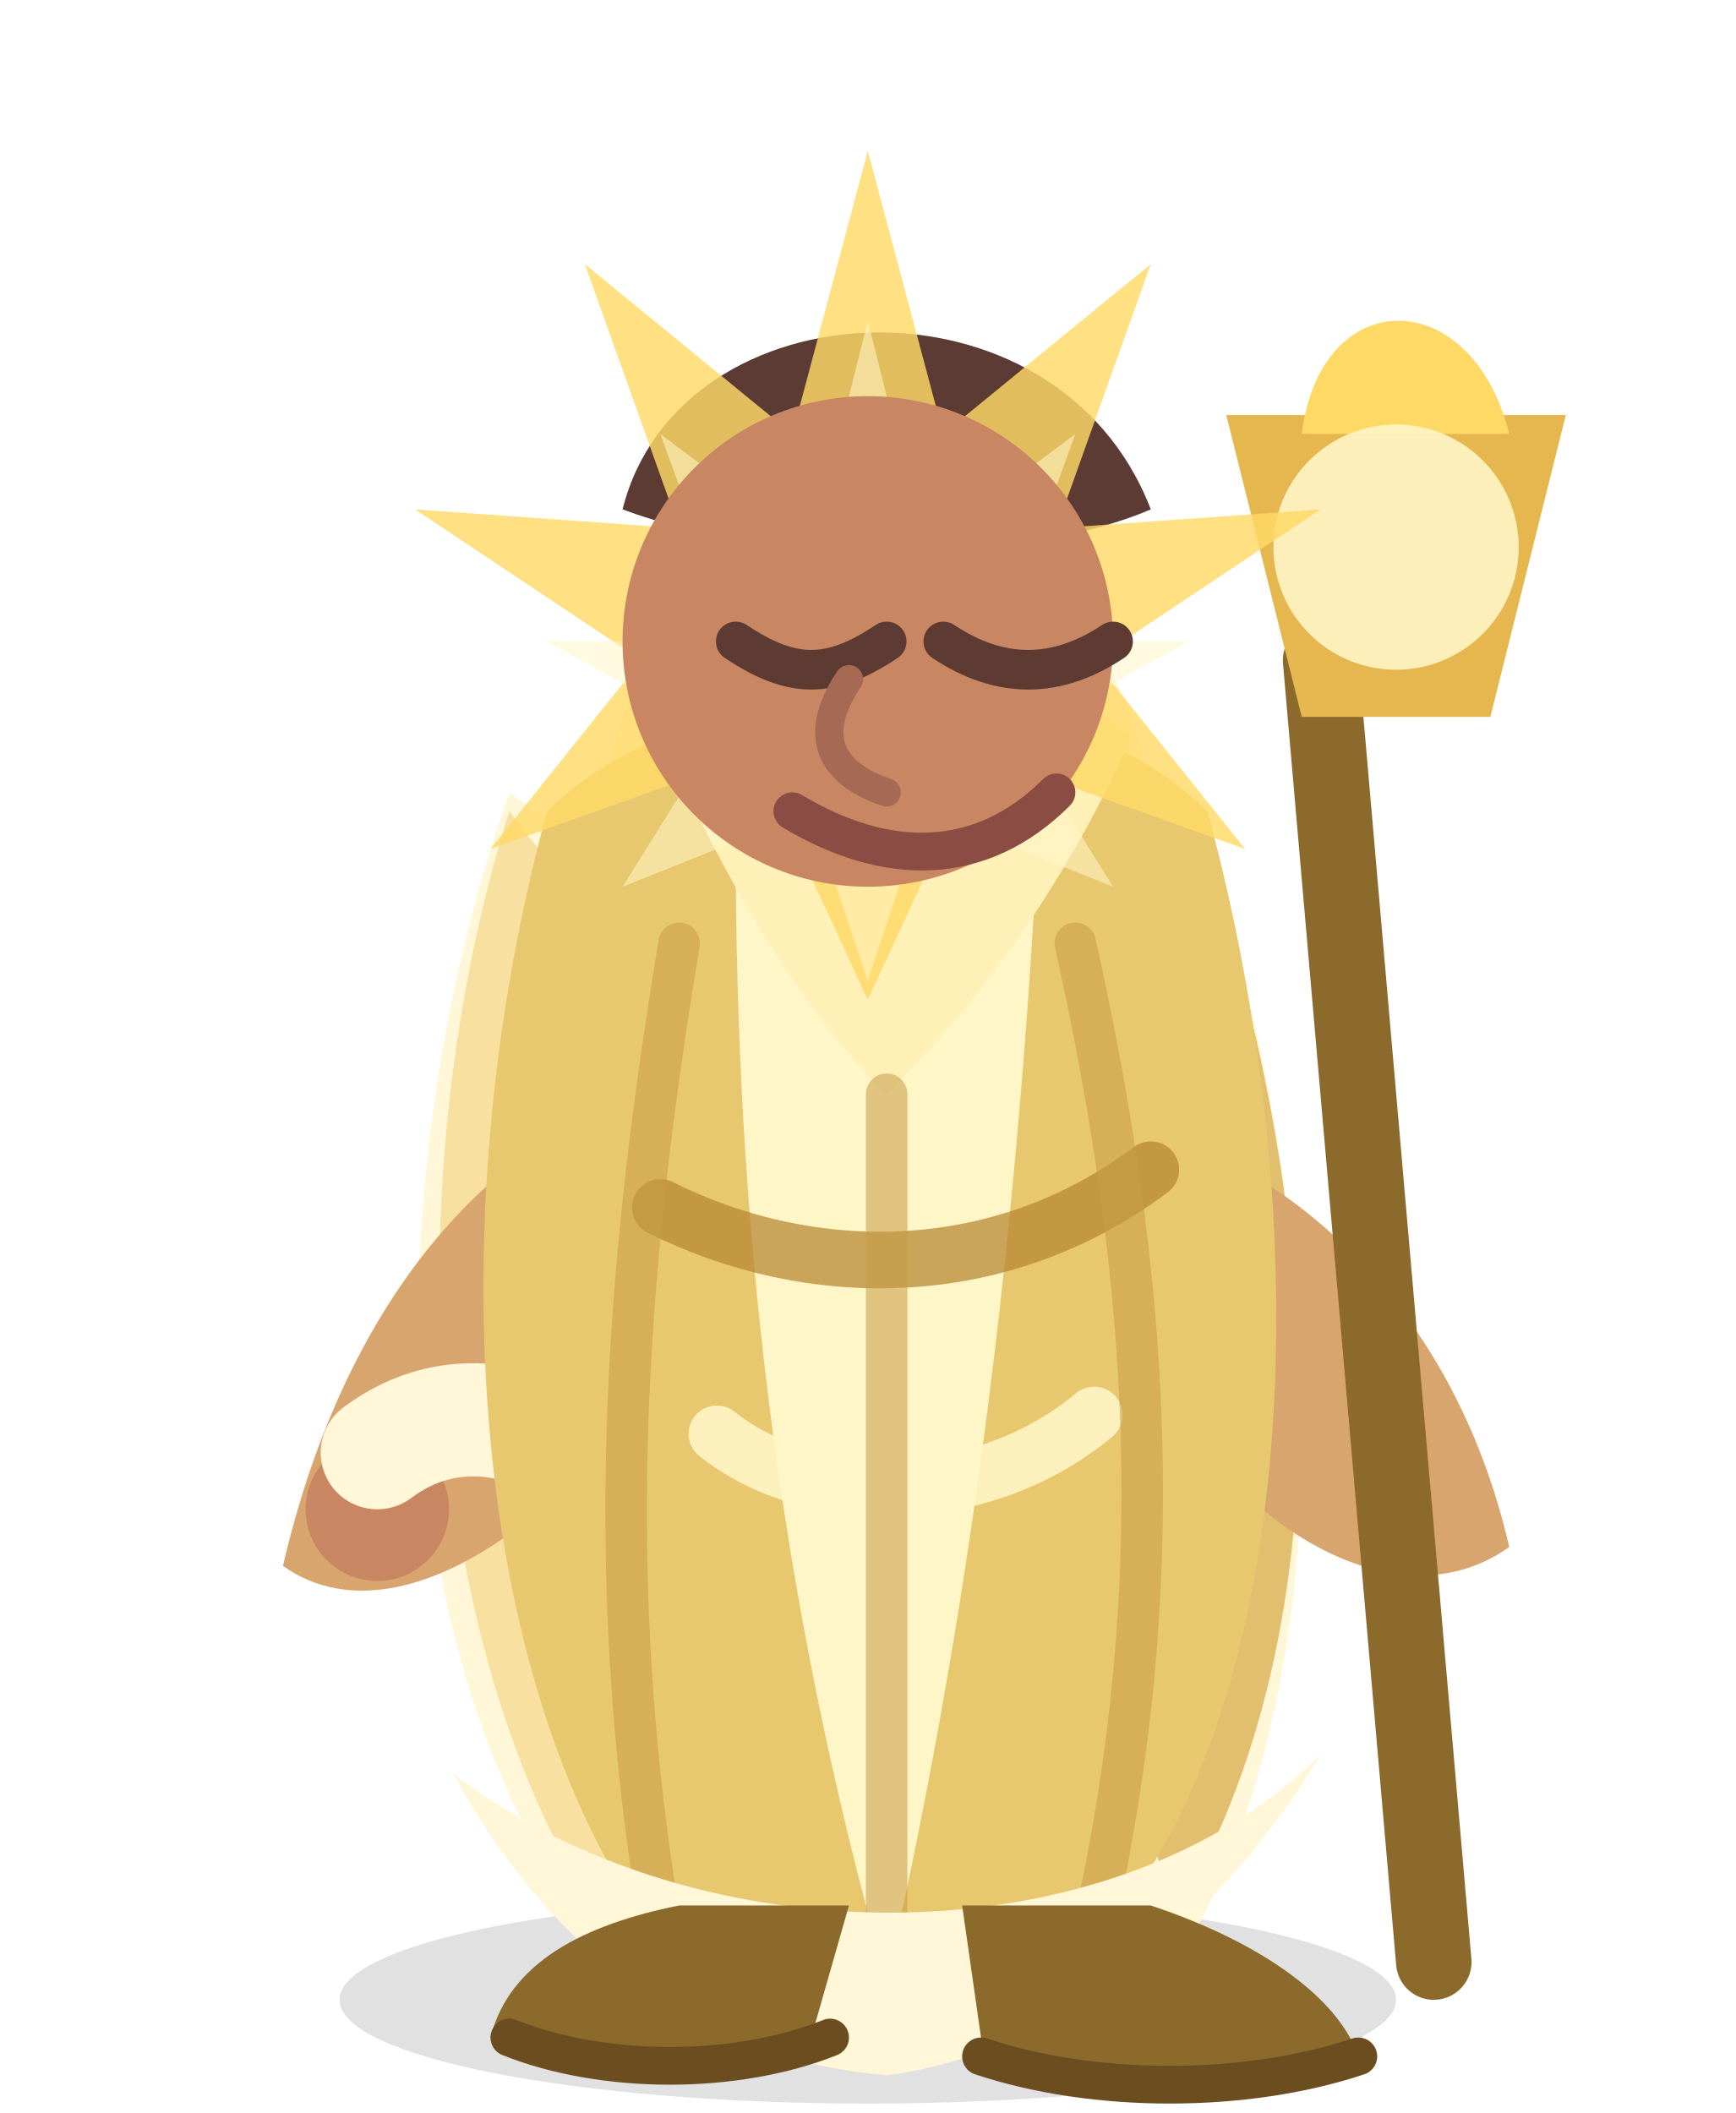
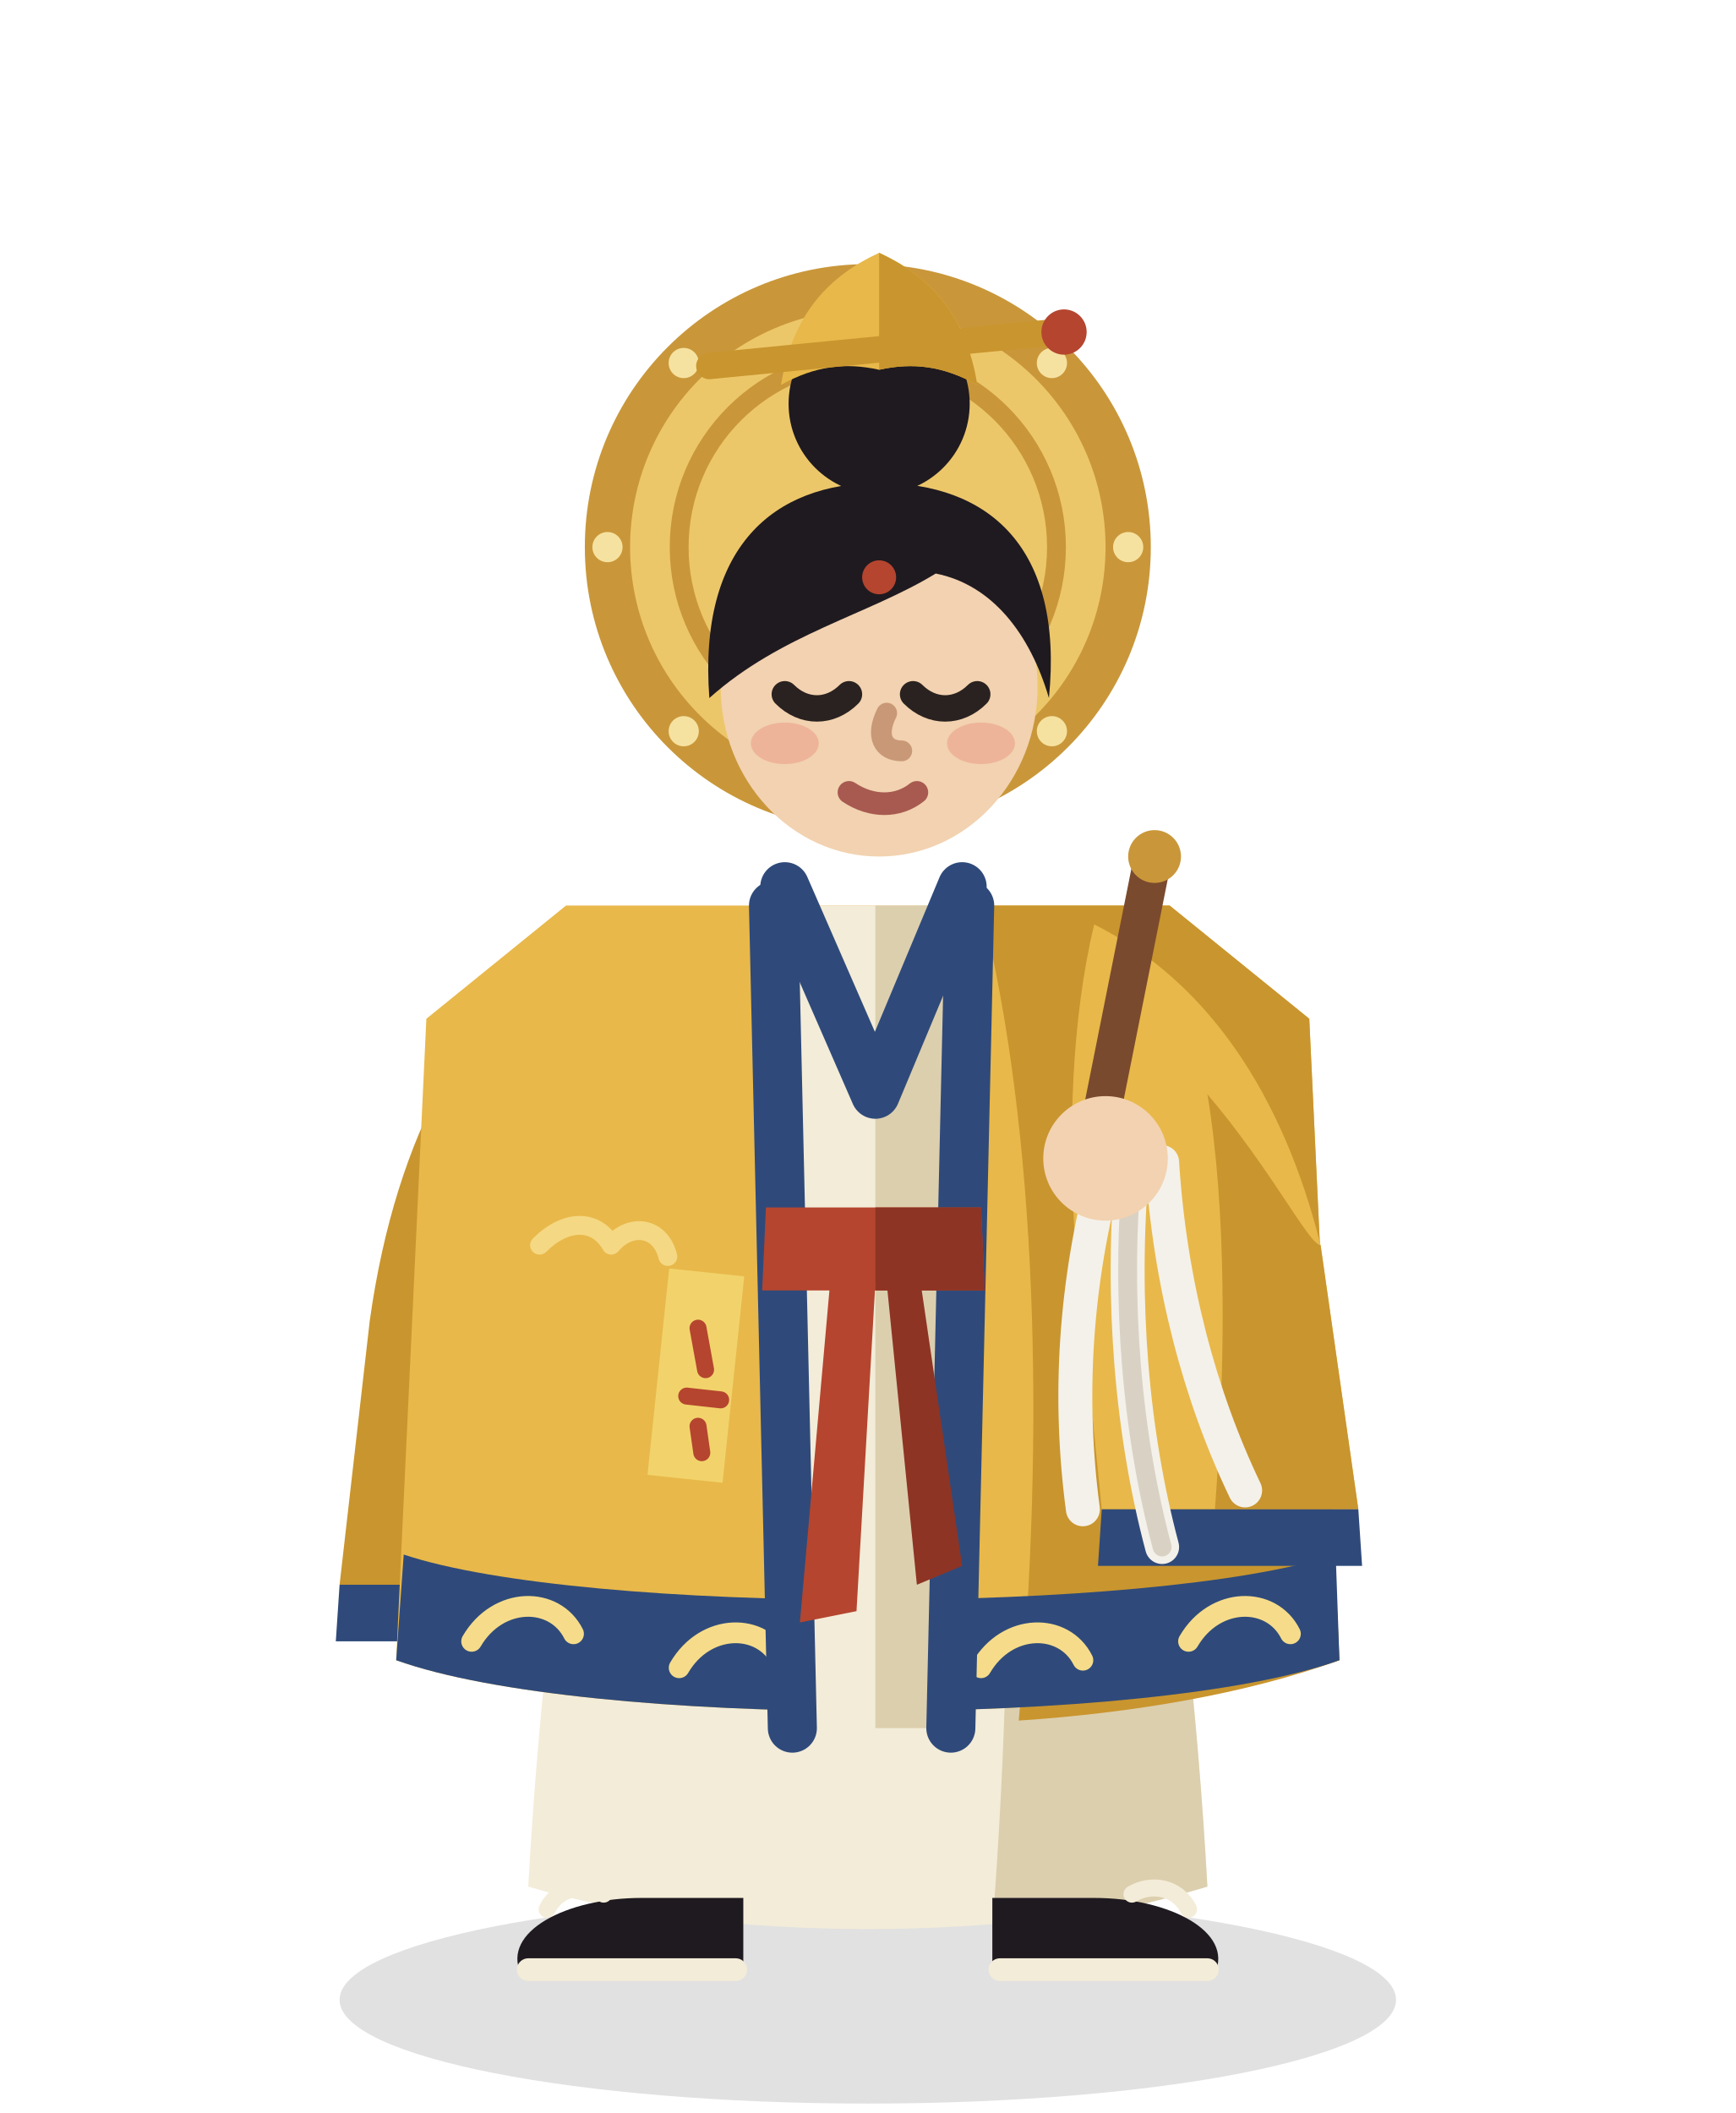
<svg xmlns="http://www.w3.org/2000/svg" width="92" height="112" viewBox="0 0 92 112">
-   <style>.body,.robe,.robeHem,.head,.hatHair,.staffArm,.offArm,.staff,.capeScarf,.familiar{transform-box:view-box}.body,.robe{transform-origin:46px 102px;animation:bodyBreathe 2.8s ease-in-out infinite}.head{transform-origin:46px 40px;animation:headNod 3.4s ease-in-out infinite}.hatHair{transform-origin:46px 28px;animation:hatSway 2.7s ease-in-out infinite}.staffArm,.staff{transform-origin:64px 62px;animation:staffIdle 2.4s ease-in-out infinite}.offArm{transform-origin:31px 61px;animation:offIdle 2.9s ease-in-out infinite}.capeScarf{transform-origin:44px 62px;animation:capeIdle 2s ease-in-out infinite}.familiar{transform-origin:20px 86px;animation:familiarBob 1.6s ease-in-out infinite}@keyframes bodyBreathe{0%,100%{transform:translateY(0) scale(1)}50%{transform:translateY(-1px) scale(1.015,.985)}}@keyframes headNod{0%,100%{transform:rotate(-1deg)}50%{transform:rotate(1.5deg) translateY(-.5px)}}@keyframes hatSway{0%,100%{transform:rotate(-2deg)}50%{transform:rotate(2deg)}}@keyframes staffIdle{0%,100%{transform:rotate(-2deg)}50%{transform:rotate(3deg)}}@keyframes offIdle{0%,100%{transform:rotate(1deg)}50%{transform:rotate(-3deg)}}@keyframes capeIdle{0%,100%{transform:skewX(-2deg)}50%{transform:skewX(3deg)}}@keyframes familiarBob{0%,100%{transform:translateY(0) rotate(-2deg)}50%{transform:translateY(-2px) rotate(3deg)}}@media (prefers-reduced-motion: reduce){.body,.robe,.robeHem,.head,.hatHair,.staffArm,.offArm,.staff,.capeScarf,.familiar{animation:none}}</style>
+   <style>.bd,.hd,.hl,.ar,.wh{transform-box:view-box}.bd{transform-origin:46px 104px;animation:bdK 3.2s ease-in-out infinite}@keyframes bdK{0%,100%{transform:scale(1,1)}50%{transform:scale(1.012,.986)}}.hd{transform-origin:46px 46px;animation:hdK 3.8s ease-in-out infinite}@keyframes hdK{0%,100%{transform:rotate(-1.2deg)}50%{transform:rotate(1.4deg) translateY(-.4px)}}.hl{transform-origin:46px 29px;animation:hlK 6s ease-in-out infinite}@keyframes hlK{0%,100%{transform:rotate(0) scale(1)}50%{transform:rotate(22deg) scale(1.03)}}.ar{transform-origin:58px 52px;animation:arK 3.2s ease-in-out infinite}@keyframes arK{0%,100%{transform:rotate(0)}50%{transform:rotate(-2deg)}}.wh{transform-origin:59px 62px;animation:whK 2.4s ease-in-out infinite}@keyframes whK{0%,100%{transform:rotate(1deg)}50%{transform:rotate(-3deg)}}@media (prefers-reduced-motion: reduce){.bd,.hd,.hl,.ar,.wh{animation:none}}</style>
  <ellipse cx="46" cy="106" rx="28" ry="5.5" fill="#000000" opacity="0.12" />
-   <g class="capeScarf">
-     <path d="M27 42C20 62 20 87 31 102C38 108 54 110 63 103C72 87 70 62 63 42C54 50 37 50 27 42Z" fill="#fff7d7" />
-     <path d="M27 43C32 50 39 54 46 54C39 68 34 84 32 102C22 87 21 62 27 43Z" fill="#f7e0a0" />
-     <path d="M63 43C59 51 52 54 46 54C54 68 59 84 62 102C72 86 70 62 63 43Z" fill="#d7a945" opacity="0.72" />
+   <g class="hl">
+     <circle cx="46" cy="29" r="15" fill="#c9973a" />
+     <circle cx="46" cy="29" r="12.6" fill="#ecc76a" />
+     <circle cx="59.8" cy="29" r="0.8" fill="#f6e2a0" />
+     <circle cx="55.758" cy="38.758" r="0.8" fill="#f6e2a0" />
+     <circle cx="46" cy="42.8" r="0.8" fill="#f6e2a0" />
+     <circle cx="36.242" cy="38.758" r="0.8" fill="#f6e2a0" />
+     <circle cx="32.2" cy="29" r="0.8" fill="#f6e2a0" />
+     <circle cx="36.242" cy="19.242" r="0.8" fill="#f6e2a0" />
+     <circle cx="46" cy="15.2" r="0.8" fill="#f6e2a0" />
+     <circle cx="55.758" cy="19.242" r="0.8" fill="#f6e2a0" />
+     <circle cx="46" cy="29" r="10" fill="none" stroke="#c9973a" stroke-width="1" />
  </g>
-   <g class="staffArm staff">
-     <path d="M58 59C68 61 77 69 80 82C73 87 62 79 58 66Z" fill="#d9a56e" />
-     <path d="M70 35L76 104" stroke="#8b6a2c" stroke-width="4" stroke-linecap="round" />
-     <g class="familiar">
-       <path d="M65 22H83L79 38H69Z" fill="#e7b74f" />
-       <path d="M69 23C70 15 78 15 80 23Z" fill="#ffd966" />
-       <circle cx="74" cy="29" r="6.5" fill="#fff6c8" opacity="0.88" />
+   <g class="bd">
+     <path d="M31 49C25 53 21 60 19.6 70L18 84H32.4L34 68C35 60 36 55 37 52Z" fill="#c9952e" />
+     <path d="M18 84H32.4L32.6 87H17.8Z" fill="#2f4a7a" />
+     <path d="M36 50H56C60 64 63 82 64 100C54 103 38 103 28 100C29 82 32 64 36 50Z" fill="#f3ecd8" />
+     <path d="M51 50H56C60 64 63 82 64 100C60 101.2 56 102 52.6 102.2C54 84 53.6 66 51 50Z" fill="#dccfae" />
+     <path d="M30 48H62L69.4 54L71 88C61 91.6 31 91.6 21 88L22.6 54Z" fill="#e8b84a" />
+     <path d="M52 48H62L69.4 54L71 88C66 89.8 60 90.8 54 91.2C55.4 76 55 60 52 48Z" fill="#c9952e" />
+     <path d="M21.4 82.4C31 85.6 61 85.6 70.8 82.4L71 88C61 91.6 31 91.6 21 88Z" fill="#2f4a7a" />
+     <path d="M25 87C26.4 84.6 29.4 84.6 30.4 86.6M36 88.4C37.4 86 40.4 86 41.4 88M52 88.4C53.4 86 56.4 86 57.4 88M63 87C64.4 84.6 67.4 84.6 68.4 86.6" stroke="#f6dc8a" stroke-width="1.1" stroke-linecap="round" stroke-linejoin="round" fill="none" />
+     <path d="M41.4 48H51L50.4 91.6H42Z" fill="#f3ecd8" />
+     <path d="M46.4 48H51L50.4 91.6H46.4Z" fill="#dccfae" />
+     <path d="M41 48L42 91.6M51.4 48L50.4 91.6" stroke="#2f4a7a" stroke-width="2.6" stroke-linecap="round" stroke-linejoin="round" fill="none" />
+     <path d="M41.6 47L46.4 58L51 47" stroke="#2f4a7a" stroke-width="2.6" stroke-linecap="round" stroke-linejoin="round" fill="none" />
+     <path d="M40.6 64H52L52.2 68.4H40.4Z" fill="#b5452f" />
+     <path d="M46.4 64H52L52.2 68.4H46.4Z" fill="#8e3424" />
+     <path d="M44 68L42.4 86L45.4 85.4L46.4 68Z" fill="#b5452f" />
+     <path d="M47 68L48.6 84L51 83L48.8 68Z" fill="#8e3424" />
+     <rect x="35.4" y="67.4" width="4" height="11" fill="#f2d36b" transform="rotate(6 37 68)" />
+     <path d="M37 70.4L37.4 72.6M36.4 74L38.2 74.2M37 75.6L37.2 77" stroke="#b5452f" stroke-width="0.9" stroke-linecap="round" stroke-linejoin="round" fill="none" />
+     <path d="M28.6 66C30 64.6 31.6 64.6 32.4 66C33.4 64.8 35 65 35.4 66.6" stroke="#f6dc8a" stroke-width="1" stroke-linecap="round" stroke-linejoin="round" fill="none" opacity="0.9" />
+     <path d="M57 72C58.4 70.6 60 70.6 60.8 72C61.8 70.8 63.4 71 63.8 72.6" stroke="#e9c36a" stroke-width="1" stroke-linecap="round" stroke-linejoin="round" fill="none" opacity="0.9" />
+     <g class="ar">
+       <path d="M58 49C64 52 68 58 70 66L72 80H58.4L57 66C56.6 60 56.8 54 58 49Z" fill="#e8b84a" />
+       <path d="M64 58C67.4 62 69.4 66 70 66L72 80H64.4C65 72 65 64 64 58Z" fill="#c9952e" />
+       <path d="M58.4 80H72L72.2 83H58.2Z" fill="#2f4a7a" />
+       <path d="M58 61L61 46" stroke="#7a4a2e" stroke-width="2" stroke-linecap="round" stroke-linejoin="round" fill="none" />
+       <circle cx="61.2" cy="45.4" r="1.4" fill="#c9973a" />
+       <g class="wh">
+         <path d="M58.6 62C57 68 56.6 74 57.4 80M60 62C59.4 69 60 76 61.6 82M61.6 61.6C62 68 63.6 74 66 79" stroke="#f4f1ea" stroke-width="1.8" stroke-linecap="round" stroke-linejoin="round" fill="none" />
+         <path d="M60 62C59.4 69 60 76 61.6 82" stroke="#d9d2c4" stroke-width="1" stroke-linecap="round" stroke-linejoin="round" fill="none" />
+       </g>
+       <circle cx="58.6" cy="61.4" r="3.3" fill="#f2d2b0" />
+     </g>
+     <g class="hd">
+       <ellipse cx="46.6" cy="36.4" rx="8.4" ry="9" fill="#f2d2b0" />
+       <path d="M37.6 37C37 29 41 25.6 46.6 25.6C52.4 25.6 56.4 29 55.6 37C54.6 33.6 52.6 31 49.6 30.4C46 32.6 41.4 33.6 37.6 37Z" fill="#1f1a20" />
+       <circle cx="46.6" cy="21.4" r="4.8" fill="#1f1a20" />
+       <path d="M41.4 20.4C42 16.6 44 14.6 46.6 13.4C49.2 14.6 51.2 16.6 51.8 20.4C50 19.4 48.4 19.2 46.6 19.6C44.8 19.2 43.2 19.4 41.4 20.4Z" fill="#e8b84a" />
+       <path d="M46.6 13.4C49.2 14.6 51.2 16.6 51.8 20.4C50 19.4 48.4 19.2 46.6 19.6Z" fill="#c9952e" />
+       <path d="M37.6 19.4L56 17.6" stroke="#c9952e" stroke-width="1.4" stroke-linecap="round" stroke-linejoin="round" fill="none" />
+       <circle cx="56.4" cy="17.6" r="1.2" fill="#b5452f" />
+       <ellipse cx="41.6" cy="39.4" rx="1.8" ry="1.1" fill="#e8907e" opacity="0.45" />
+       <ellipse cx="52" cy="39.4" rx="1.8" ry="1.1" fill="#e8907e" opacity="0.45" />
+       <path d="M41.6 36.8C42.6 37.8 44 37.8 45 36.8M48.4 36.8C49.4 37.8 50.8 37.8 51.8 36.8" stroke="#2a2220" stroke-width="1.4" stroke-linecap="round" stroke-linejoin="round" fill="none" />
+       <path d="M45 42C46.2 42.8 47.6 42.8 48.6 42" stroke="#a85a50" stroke-width="1.2" stroke-linecap="round" stroke-linejoin="round" fill="none" />
+       <path d="M47 37.8C46.4 39 46.8 39.8 47.8 39.8" stroke="#c99877" stroke-width="1.1" stroke-linecap="round" stroke-linejoin="round" fill="none" />
+       <circle cx="46.6" cy="30.6" r="0.9" fill="#b5452f" />
    </g>
  </g>
-   <g class="offArm">
-     <path d="M34 58C25 61 18 70 15 83C22 88 34 78 39 65Z" fill="#d9a56e" />
-     <circle cx="20" cy="80" r="3.8" fill="#c98662" />
-     <path d="M20 77C24 74 29 75 33 79" stroke="#fff7d7" stroke-width="6" stroke-linecap="round" fill="none" />
-   </g>
-   <g class="body robe">
-     <path d="M33 38C38 25 55 25 60 38C66 62 66 91 47 107C29 91 27 62 33 38Z" fill="#fff7d7" />
-     <path d="M29 43C37 35 56 35 64 43C70 65 69 91 58 103C52 107 42 108 35 103C25 90 23 65 29 43Z" fill="#e8c86f" />
-     <path d="M39 45C43 49 50 49 55 45C54 63 52 83 47 105C41 84 39 64 39 45Z" fill="#fff6c8" />
-     <path d="M35 39C39 48 43 54 47 58C51 54 56 48 60 39C54 34 41 34 35 39Z" fill="#fff0b8" />
-     <path d="M35 64C43 68 53 68 61 62" stroke="#b88732" stroke-width="3" stroke-linecap="round" fill="none" opacity="0.74" />
-     <path d="M38 76C43 80 52 80 58 75" stroke="#fff6c8" stroke-width="3" stroke-linecap="round" fill="none" opacity="0.88" />
-     <path d="M36 50C33 68 32 84 35 102M57 50C61 68 62 84 58 102M47 58V105" stroke="#c79b45" stroke-width="2.2" stroke-linecap="round" fill="none" opacity="0.55" />
-     <g class="robeHem">
-       <path d="M24 94C37 104 59 104 70 93C64 103 55 109 47 110C36 109 29 103 24 94Z" fill="#fff7d7" />
-     </g>
-   </g>
-   <g class="robeHem">
-     <path d="M36 101H45L43 108C39 111 31 111 26 108C27 104 31 102 36 101Z" fill="#8b6a2c" />
-     <path d="M51 101H61C67 103 71 106 72 109C65 112 56 112 52 108Z" fill="#8b6a2c" />
-     <path d="M27 108C32 110 39 110 44 108M52 109C58 111 66 111 72 109" stroke="#6b4d1f" stroke-width="2" stroke-linecap="round" fill="none" />
-   </g>
-   <g class="hatHair">
-     <path d="M33 27C36 15 56 14 61 27C54 30 41 30 33 27Z" fill="#5b3b34" />
-     <path d="M46 8L50 23L61 14L56 28L70 27L58 35L66 45L52 40L46 53L40 40L26 45L34 35L22 27L36 28L31 14L42 23Z" fill="#ffd966" opacity="0.82" />
-     <path d="M46 17L49 29L57 23L53 34L63 34L54 39L59 47L49 43L46 52L43 43L33 47L38 39L29 34L39 34L35 23L43 29Z" fill="#fff6c8" opacity="0.56" />
-   </g>
-   <g class="head">
-     <circle cx="46" cy="34" r="13" fill="#c98662" />
-     <path d="M39 34C42 36 44 36 47 34M50 34C53 36 56 36 59 34" stroke="#5e3b32" stroke-width="2.1" stroke-linecap="round" fill="none" />
-     <path d="M42 43C47 46 52 46 56 42" stroke="#8b4d43" stroke-width="2" stroke-linecap="round" fill="none" />
-     <path d="M45 36C43 39 44 41 47 42" stroke="#a66a54" stroke-width="1.5" stroke-linecap="round" fill="none" />
-   </g>
+   <path d="M27.6 104.6C26.6 102.4 30 100.6 34 100.6H39.4V104.6Z" fill="#1f1a20" />
+   <path d="M64.4 104.6C65.4 102.4 62 100.6 58 100.6H52.6V104.6Z" fill="#1f1a20" />
+   <path d="M28 104.4H39M64 104.4H53" stroke="#f3ecd8" stroke-width="1.2" stroke-linecap="round" stroke-linejoin="round" fill="none" />
+   <path d="M29 101.2C29.6 100 31 99.8 32 100.4M63 101.2C62.4 100 61 99.8 60 100.4" stroke="#f3ecd8" stroke-width="0.9" stroke-linecap="round" stroke-linejoin="round" fill="none" />
</svg>
